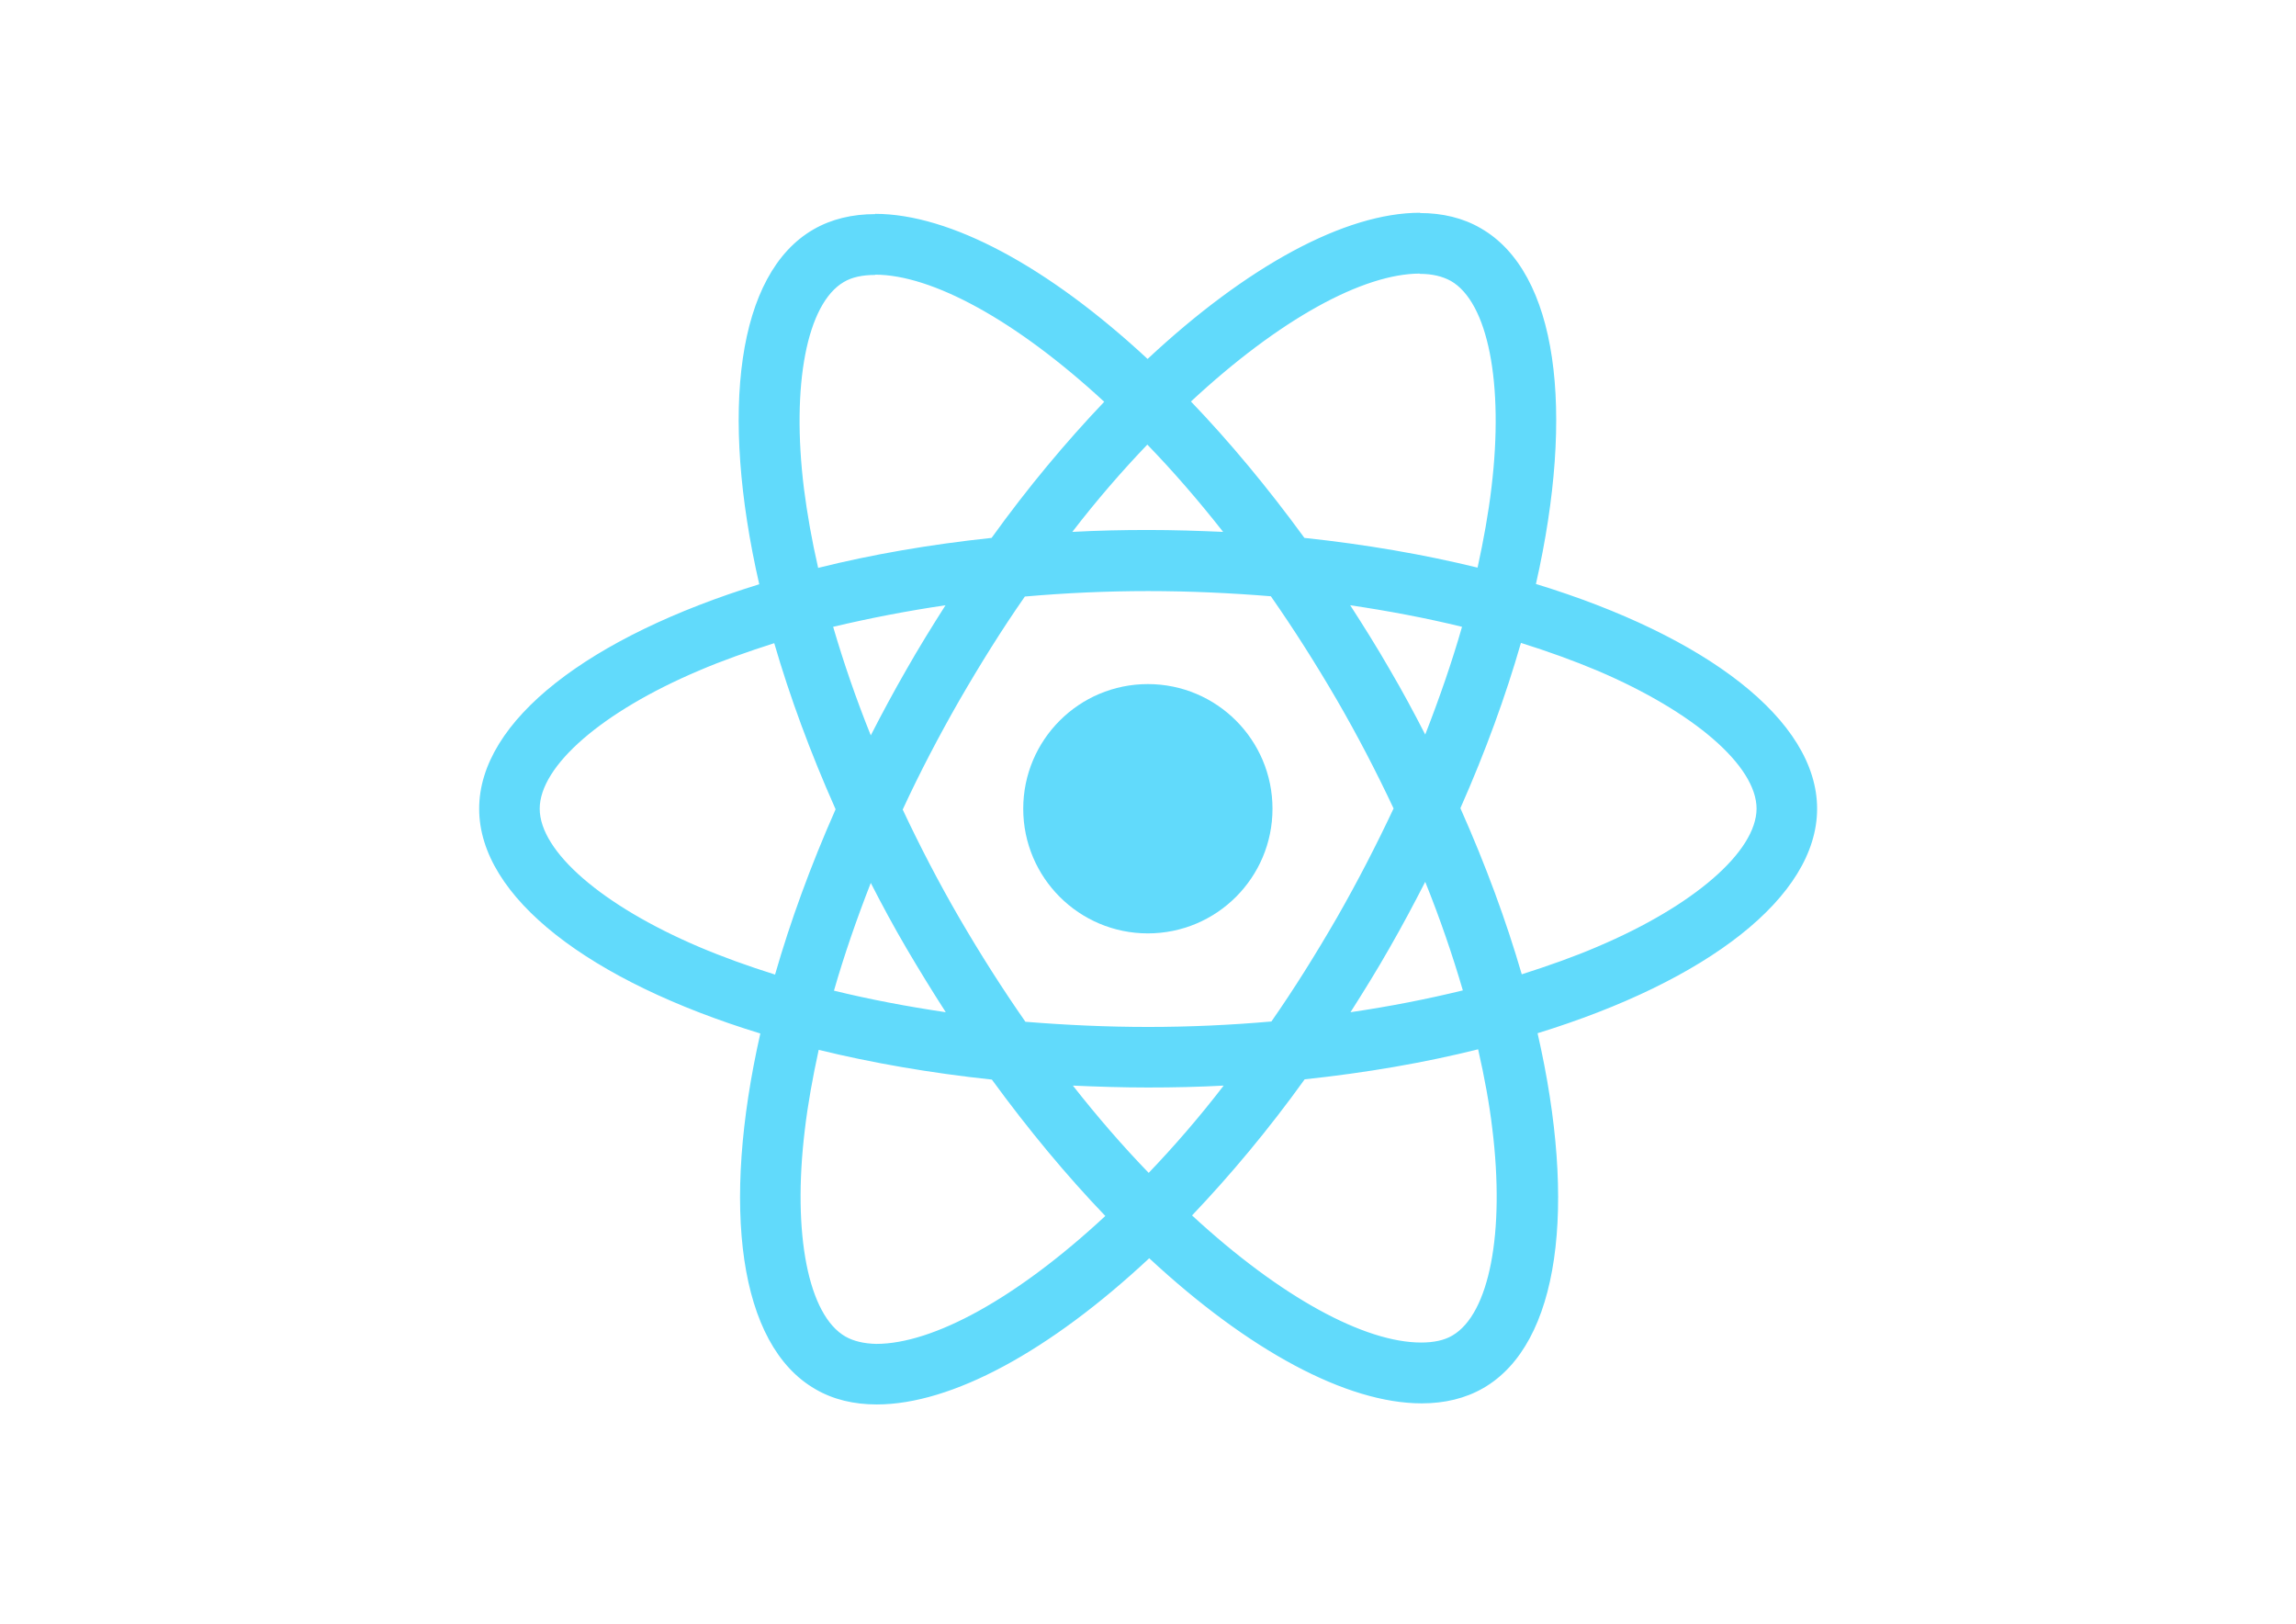
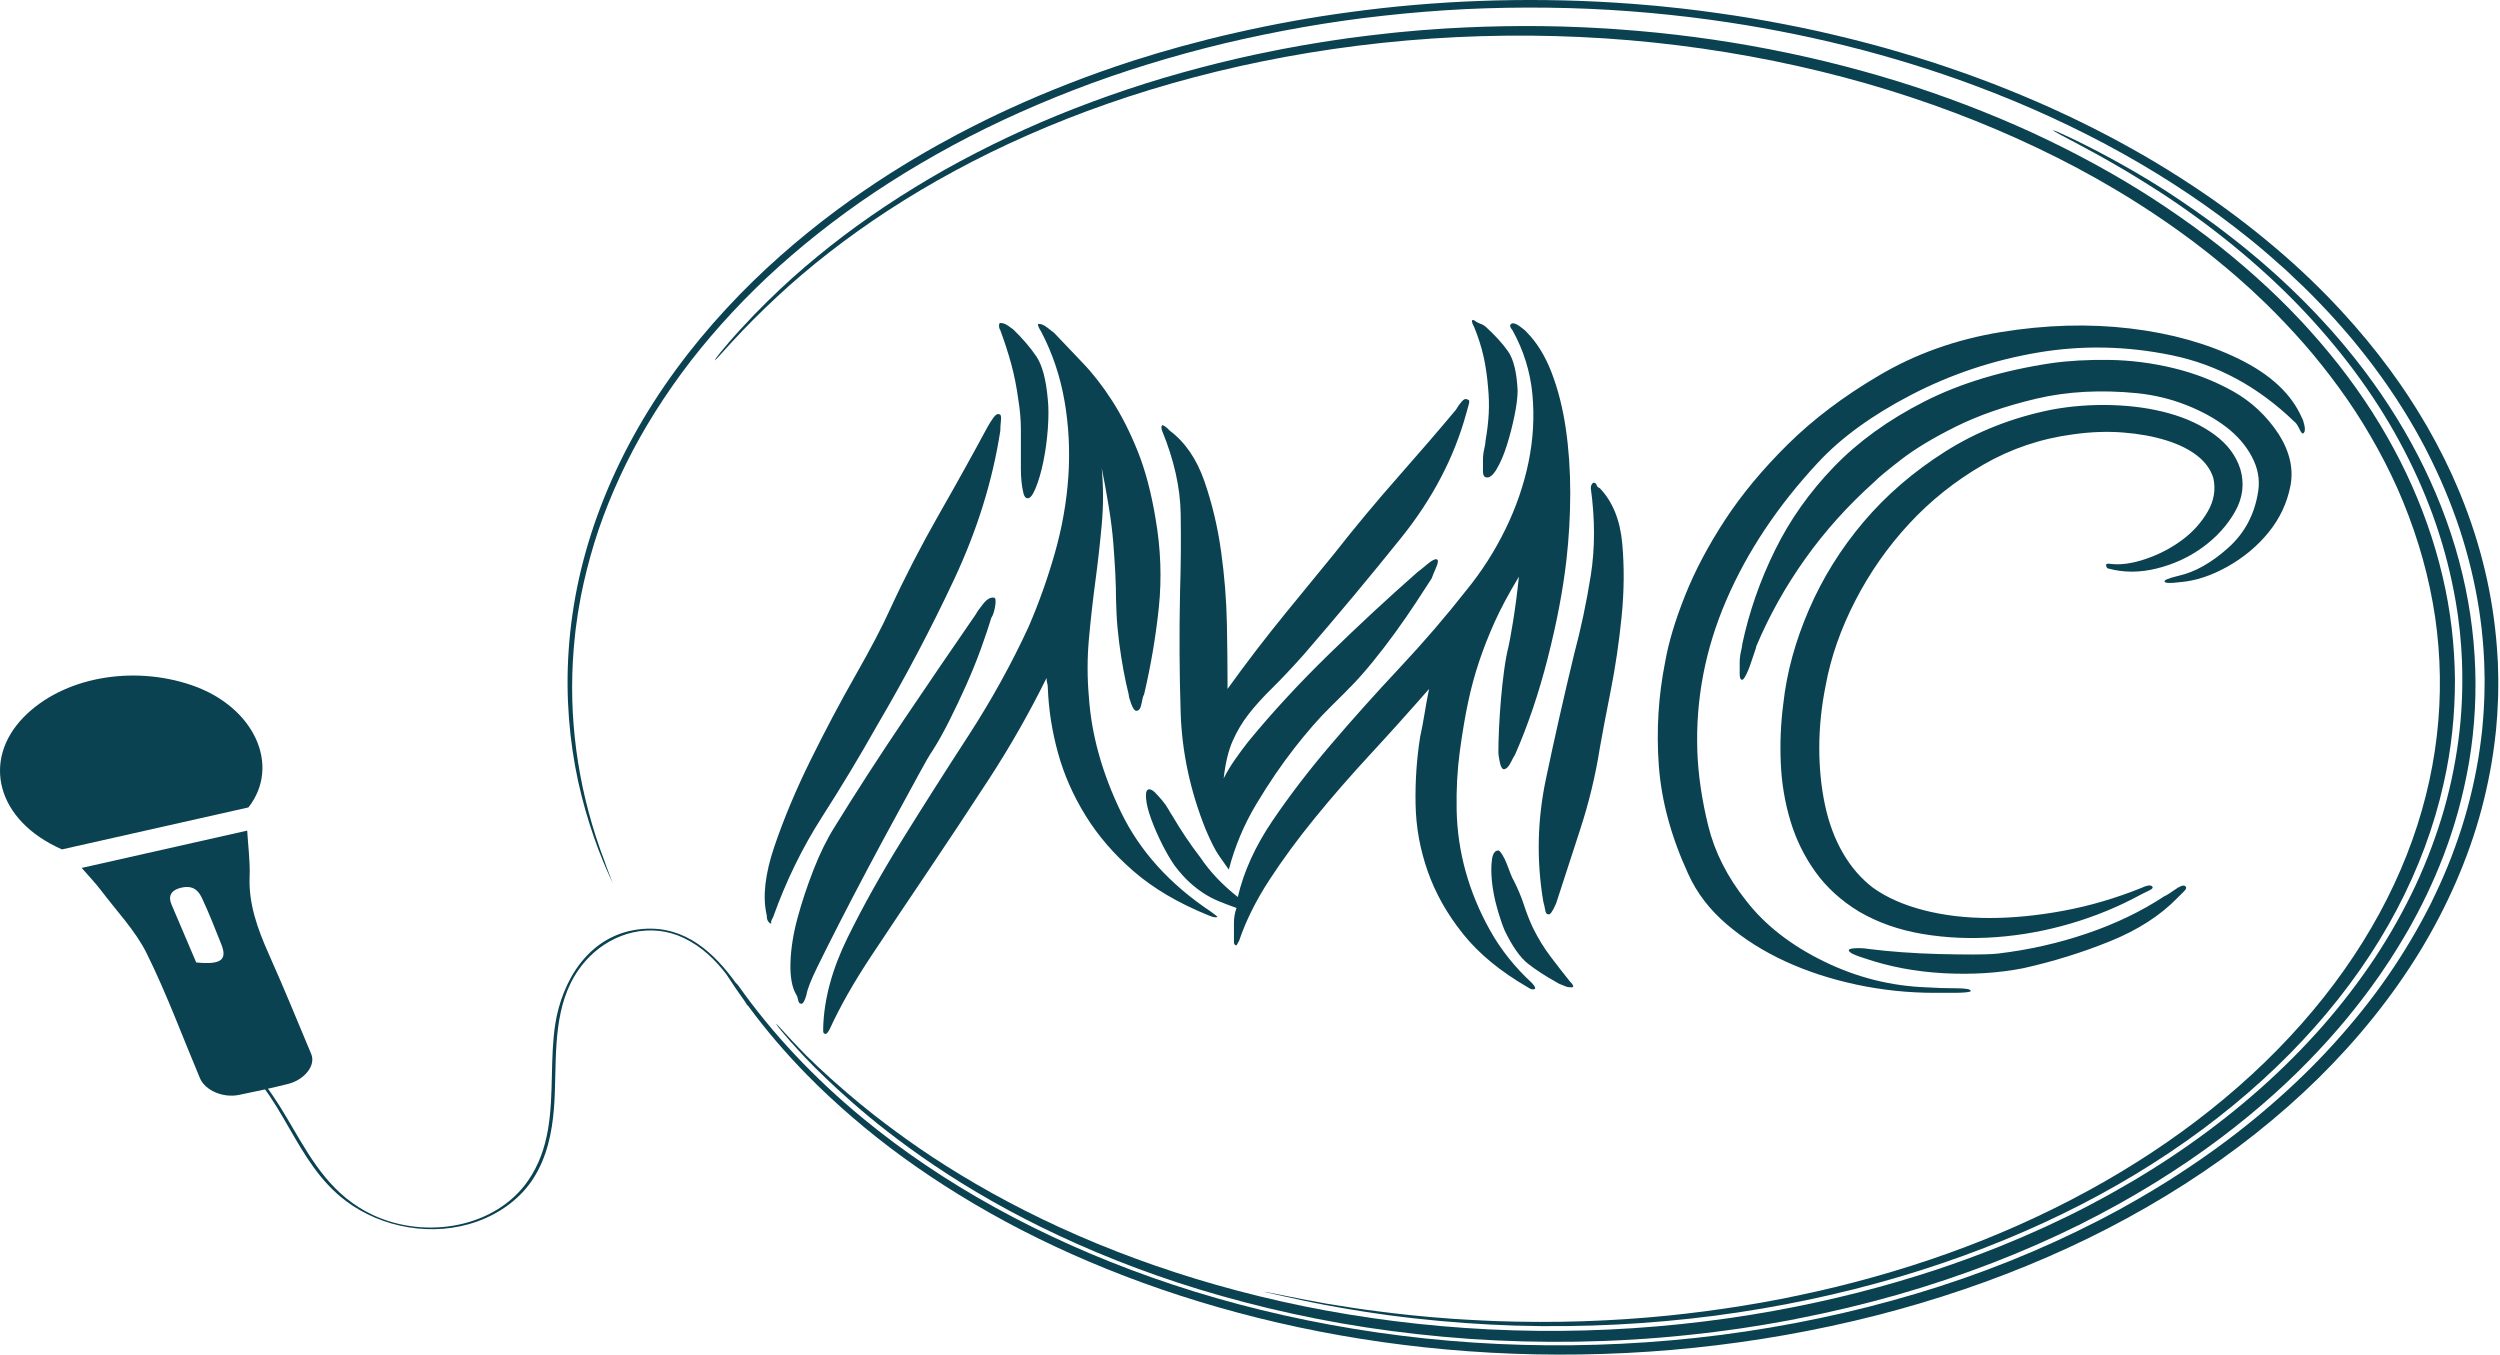
- <svg xmlns="http://www.w3.org/2000/svg" viewBox="0 0 841.9 595.3">
-   <g fill="#61DAFB">
-     <path d="M666.3 296.5c0-32.5-40.7-63.3-103.1-82.4 14.4-63.6 8-114.2-20.2-130.4-6.5-3.8-14.1-5.6-22.4-5.6v22.3c4.6 0 8.3.9 11.4 2.6 13.6 7.8 19.5 37.5 14.9 75.7-1.1 9.4-2.9 19.3-5.1 29.4-19.6-4.8-41-8.5-63.5-10.9-13.5-18.5-27.5-35.3-41.6-50 32.6-30.3 63.2-46.9 84-46.9V78c-27.5 0-63.5 19.6-99.9 53.6-36.4-33.8-72.4-53.2-99.9-53.2v22.3c20.7 0 51.4 16.5 84 46.6-14 14.7-28 31.4-41.3 49.9-22.6 2.4-44 6.1-63.6 11-2.3-10-4-19.7-5.2-29-4.7-38.2 1.1-67.9 14.6-75.8 3-1.8 6.9-2.6 11.5-2.6V78.5c-8.4 0-16 1.8-22.6 5.6-28.1 16.2-34.4 66.7-19.9 130.1-62.2 19.2-102.7 49.9-102.7 82.3 0 32.5 40.7 63.3 103.1 82.4-14.4 63.6-8 114.2 20.2 130.4 6.5 3.8 14.1 5.6 22.5 5.6 27.5 0 63.5-19.6 99.9-53.6 36.4 33.8 72.4 53.2 99.9 53.2 8.4 0 16-1.8 22.6-5.6 28.1-16.2 34.4-66.7 19.9-130.1 62-19.1 102.5-49.9 102.5-82.3zm-130.2-66.7c-3.7 12.9-8.3 26.2-13.5 39.5-4.1-8-8.4-16-13.1-24-4.6-8-9.5-15.8-14.4-23.4 14.2 2.1 27.9 4.7 41 7.9zm-45.8 106.5c-7.8 13.5-15.8 26.3-24.1 38.2-14.9 1.3-30 2-45.2 2-15.1 0-30.2-.7-45-1.9-8.3-11.9-16.4-24.6-24.2-38-7.6-13.1-14.5-26.4-20.8-39.8 6.2-13.4 13.2-26.8 20.7-39.9 7.8-13.5 15.8-26.3 24.1-38.2 14.9-1.3 30-2 45.2-2 15.1 0 30.2.7 45 1.9 8.3 11.9 16.4 24.6 24.2 38 7.6 13.1 14.5 26.4 20.8 39.8-6.3 13.4-13.2 26.8-20.7 39.9zm32.3-13c5.4 13.4 10 26.8 13.8 39.8-13.1 3.2-26.9 5.9-41.2 8 4.9-7.7 9.8-15.6 14.4-23.7 4.6-8 8.9-16.1 13-24.1zM421.2 430c-9.3-9.6-18.6-20.3-27.8-32 9 .4 18.2.7 27.5.7 9.4 0 18.7-.2 27.8-.7-9 11.7-18.3 22.4-27.5 32zm-74.4-58.9c-14.2-2.1-27.9-4.7-41-7.9 3.7-12.9 8.3-26.2 13.5-39.5 4.1 8 8.4 16 13.1 24 4.7 8 9.5 15.8 14.4 23.4zM420.7 163c9.3 9.6 18.6 20.3 27.8 32-9-.4-18.2-.7-27.5-.7-9.4 0-18.7.2-27.8.7 9-11.7 18.3-22.4 27.5-32zm-74 58.9c-4.9 7.7-9.8 15.6-14.4 23.7-4.6 8-8.9 16-13 24-5.4-13.4-10-26.8-13.8-39.8 13.1-3.1 26.9-5.8 41.2-7.9zm-90.5 125.2c-35.4-15.1-58.3-34.9-58.3-50.6 0-15.7 22.9-35.6 58.3-50.6 8.6-3.7 18-7 27.7-10.1 5.7 19.6 13.2 40 22.5 60.9-9.2 20.8-16.6 41.1-22.2 60.6-9.9-3.1-19.3-6.5-28-10.2zM310 490c-13.6-7.8-19.5-37.5-14.9-75.7 1.1-9.4 2.9-19.3 5.1-29.4 19.6 4.8 41 8.5 63.5 10.9 13.5 18.5 27.5 35.3 41.6 50-32.6 30.3-63.2 46.9-84 46.9-4.5-.1-8.3-1-11.3-2.7zm237.2-76.2c4.7 38.2-1.1 67.9-14.6 75.8-3 1.8-6.9 2.6-11.5 2.6-20.7 0-51.4-16.5-84-46.6 14-14.7 28-31.4 41.3-49.9 22.6-2.4 44-6.1 63.6-11 2.3 10.1 4.1 19.8 5.2 29.1zm38.5-66.7c-8.6 3.7-18 7-27.7 10.1-5.7-19.6-13.2-40-22.5-60.9 9.2-20.8 16.6-41.1 22.2-60.6 9.9 3.1 19.3 6.5 28.1 10.2 35.4 15.1 58.3 34.9 58.3 50.6-.1 15.7-23 35.6-58.4 50.6zM320.8 78.4z" />
-     <circle cx="420.9" cy="296.5" r="45.7" />
-     <path d="M520.5 78.1z" />
-   </g>
+ <svg xmlns="http://www.w3.org/2000/svg" width="908" height="492" viewBox="0 0 908 492" fill="none">
+   <path d="M581.039 271.764C579.479 281.708 577.077 291.652 573.812 301.596C570.549 311.539 567.673 320.382 565.188 328.114C563.942 330.989 563.011 332.314 562.391 332.092C561.766 332.092 561.377 331.593 561.226 330.598C561.066 329.606 560.831 328.558 560.526 327.452C558.035 312.648 558.346 297.842 561.457 283.033C564.562 268.232 567.984 253.093 571.715 237.622C574.2 228.341 576.217 218.785 577.777 208.952C579.328 199.121 579.328 188.565 577.777 177.296C577.777 176.414 578.082 175.752 578.708 175.306C579.328 175.306 579.713 175.586 579.873 176.135C580.028 176.689 580.413 177.077 581.039 177.296C585.701 182.159 588.417 188.845 589.197 197.35C589.969 205.858 589.897 214.751 588.963 224.033C588.032 233.314 586.706 242.263 585.001 250.881C583.29 259.5 581.97 266.461 581.039 271.764ZM556.795 337.063C558.66 340.824 560.76 344.246 563.091 347.339C565.422 350.436 567.824 353.529 570.315 356.621C570.621 356.842 570.935 357.23 571.249 357.779C571.555 358.334 571.401 358.608 570.781 358.608C569.85 358.608 569.15 358.5 568.684 358.276C568.219 358.059 567.673 357.837 567.053 357.613C566.427 357.397 565.959 357.175 565.653 356.951C561.297 354.522 557.729 352.202 554.933 349.99C552.133 347.785 549.336 343.807 546.54 338.058C545.609 335.851 544.675 333.085 543.743 329.772C542.809 326.456 542.184 323.254 541.878 320.158C541.564 317.067 541.564 314.414 541.878 312.202C542.184 309.998 542.963 308.889 544.209 308.889C544.515 308.889 544.98 309.385 545.609 310.381C546.226 311.376 546.771 312.484 547.24 313.693C547.705 314.913 548.171 316.13 548.637 317.341C549.105 318.558 549.491 319.387 549.802 319.828C551.353 322.924 552.602 325.907 553.533 328.777C554.464 331.651 555.55 334.413 556.795 337.063ZM540.478 140.834C540.167 136.856 539.618 133.102 538.847 129.565C538.067 126.033 536.902 122.385 535.351 118.626C535.036 118.185 534.805 117.631 534.651 116.968C534.491 116.305 534.725 116.089 535.351 116.305C535.971 116.751 536.516 117.081 536.982 117.301C537.447 117.522 537.987 117.744 538.613 117.963L539.547 118.626C542.963 121.722 545.68 124.705 547.705 127.574C549.722 130.449 550.888 135.198 551.202 141.829C551.202 144.263 550.808 147.354 550.036 151.11C549.257 154.869 548.325 158.459 547.24 161.883C546.146 165.312 544.909 168.181 543.509 170.502C542.109 172.822 540.784 173.764 539.547 173.318C538.921 173.099 538.613 172.381 538.613 171.164V167.186C538.613 165.75 538.767 164.367 539.081 163.042C539.387 161.717 539.547 160.721 539.547 160.059C540.167 156.527 540.553 153.211 540.712 150.115C540.864 147.024 540.784 143.93 540.478 140.834ZM445.84 250.219C452.673 240.721 459.746 231.49 467.053 222.541C474.351 213.592 480.179 206.465 484.535 201.162C491.993 191.661 499.758 182.325 507.845 173.152C515.923 163.984 522.916 155.864 528.823 148.79C529.443 147.686 530.143 146.691 530.923 145.807C531.694 144.925 532.394 144.703 533.02 145.142C533.64 145.142 533.791 145.696 533.485 146.8C533.171 147.908 532.86 149.012 532.554 150.115C528.198 166.025 520.351 181.055 509.01 195.194C497.661 209.34 485.772 223.592 473.346 237.954C468.989 242.817 465.187 246.853 461.922 250.052C458.66 253.259 455.863 256.351 453.533 259.334C451.202 262.316 449.256 265.579 447.705 269.111C446.145 272.651 445.06 277.181 444.44 282.703C445.68 280.274 447.077 277.954 448.636 275.742C450.187 273.535 451.739 271.431 453.298 269.444C461.997 258.837 471.786 248.231 482.67 237.622C493.545 227.015 504.268 217.072 514.838 207.79C515.457 207.349 516.623 206.412 518.334 204.974C520.039 203.538 521.205 202.933 521.831 203.15C522.45 203.371 522.37 204.367 521.596 206.133C520.819 207.904 520.271 209.231 519.965 210.111C518.408 212.544 516.469 215.527 514.138 219.059C511.807 222.599 509.316 226.187 506.679 229.832C504.034 233.48 501.317 237.017 498.521 240.441C495.724 243.87 493.233 246.686 491.062 248.893C489.817 250.219 487.172 252.869 483.135 256.847C479.093 260.825 474.745 265.798 470.081 271.764C465.419 277.73 460.831 284.474 456.329 291.984C451.819 299.499 448.476 307.453 446.305 315.85C445.374 314.522 444.209 312.865 442.809 310.877C441.409 308.889 439.778 305.687 437.913 301.266C432.32 287.344 429.289 273.255 428.823 259.004C428.357 244.749 428.277 230.112 428.589 215.081C428.895 205.583 428.974 196.08 428.823 186.575C428.663 177.077 426.412 167.02 422.062 156.413C421.75 155.532 421.75 154.869 422.062 154.423C422.681 154.423 423.616 155.088 424.861 156.413C430.454 160.613 434.651 166.745 437.447 174.81C440.244 182.879 442.263 191.382 443.509 200.333C444.746 209.282 445.446 218.014 445.605 226.519C445.76 235.027 445.84 241.822 445.84 246.903V250.219ZM436.05 311.539C439.464 316.626 443.974 321.375 449.568 325.794C451.739 316.513 455.935 307.287 462.157 298.116C468.37 288.948 475.442 279.72 483.369 270.439C491.294 261.158 499.606 251.876 508.31 242.595C517.009 233.314 525.096 223.924 532.554 214.419C538.147 207.574 542.883 200.167 546.771 192.211C550.656 184.257 553.453 176.135 555.164 167.849C556.869 159.563 557.335 151.332 556.564 143.154C555.784 134.981 553.373 127.244 549.337 119.951C548.405 118.847 548.245 118.077 548.871 117.631C549.491 117.19 550.502 117.464 551.902 118.459C553.299 119.455 554.153 120.173 554.464 120.613C558.195 124.375 561.226 129.29 563.557 135.364C565.888 141.446 567.593 148.183 568.684 155.584C569.77 162.991 570.315 170.781 570.315 178.951C570.315 187.132 569.85 195.31 568.918 203.482C567.673 214.31 565.422 226.136 562.157 238.95C558.895 251.768 554.933 263.478 550.268 274.084C549.956 274.53 549.411 275.523 548.637 277.067C547.857 278.617 547.006 279.388 546.074 279.388C545.446 279.171 544.98 278.229 544.675 276.571C544.36 274.913 544.209 273.868 544.209 273.422C544.209 270.993 544.28 268.066 544.44 264.637C544.595 261.213 544.829 257.676 545.14 254.03C545.446 250.385 545.84 246.853 546.306 243.424C546.771 240 547.311 237.073 547.937 234.639C548.245 233.314 548.791 230.278 549.571 225.524C550.342 220.775 551.042 215.414 551.667 209.448C547.937 215.636 544.98 221.163 542.809 226.02C540.633 230.885 538.767 235.634 537.216 240.275C535.656 244.915 534.339 249.778 533.254 254.859C532.16 259.946 531.154 265.912 530.223 272.759C529.289 279.609 528.898 286.794 529.058 294.305C529.209 301.817 530.295 309.219 532.32 316.513C534.339 323.804 537.287 330.931 541.178 337.892C545.06 344.853 550.108 351.209 556.329 356.951C557.569 358.276 557.881 359.054 557.264 359.271C556.635 359.495 555.864 359.271 554.933 358.608C544.98 352.864 537.136 346.402 531.389 339.217C525.633 332.039 521.365 324.469 518.568 316.513C515.769 308.557 514.292 300.437 514.138 292.148C513.978 283.862 514.523 275.742 515.769 267.786C516.389 264.916 516.937 262.042 517.403 259.167C517.868 256.298 518.408 253.315 519.034 250.219C511.881 258.396 504.734 266.352 497.587 274.084C490.434 281.821 483.755 289.498 477.542 297.121C471.32 304.745 465.807 312.26 460.991 319.662C456.169 327.069 452.518 334.413 450.036 341.704L449.102 343.361C448.476 343.361 448.171 342.92 448.171 342.036V340.378V335.075C448.171 333.309 448.476 331.543 449.102 329.772C446.611 328.89 444.44 328.061 442.575 327.285C440.712 326.514 438.918 325.575 437.216 324.469C435.502 323.365 433.791 322.038 432.085 320.491C430.374 318.946 428.589 316.959 426.723 314.522C425.167 312.318 423.616 309.665 422.062 306.569C420.505 303.475 419.185 300.437 418.099 297.454C417.008 294.468 416.388 291.931 416.234 289.828C416.074 287.732 416.468 286.681 417.4 286.681C418.02 286.681 418.719 287.069 419.499 287.84C420.27 288.616 421.13 289.553 422.062 290.657C422.996 291.765 423.767 292.869 424.393 293.972C425.012 295.081 425.478 295.851 425.792 296.292C427.343 298.945 428.974 301.545 430.688 304.082C432.391 306.624 434.185 309.111 436.05 311.539ZM369.849 145.142C369.221 140.501 368.369 136.193 367.284 132.215C366.19 128.237 364.873 124.151 363.322 119.951C363.007 119.51 362.856 118.956 362.856 118.293C362.856 117.631 363.007 117.301 363.322 117.301C364.253 117.301 365.184 117.631 366.118 118.293L367.984 119.621C371.4 122.934 374.197 126.196 376.373 129.398C378.544 132.603 379.944 137.851 380.57 145.142C380.875 148.016 380.875 151.554 380.57 155.751C380.258 159.951 379.71 163.929 378.939 167.682C378.159 171.444 377.228 174.643 376.142 177.296C375.048 179.947 374.045 181.163 373.111 180.942C372.486 180.942 372.02 180.335 371.711 179.118C371.4 177.906 371.166 176.523 371.014 174.976C370.854 173.432 370.78 171.827 370.78 170.169V166.687V155.915C370.78 152.493 370.466 148.903 369.849 145.142ZM378.239 120.613C376.993 118.626 376.682 117.631 377.308 117.631C378.239 117.631 379.324 118.129 380.57 119.122C381.809 120.117 382.589 120.729 382.901 120.946C386.006 124.259 389.428 127.854 393.159 131.719C396.887 135.586 400.457 140.171 403.879 145.474C407.296 150.778 410.407 156.91 413.206 163.871C416.003 170.832 418.174 179.067 419.731 188.565C421.596 199.396 421.982 210.058 420.896 220.551C419.805 231.049 418.02 241.6 415.537 252.206C415.223 252.652 414.909 253.756 414.603 255.522C414.289 257.293 413.672 258.175 412.738 258.175C412.112 258.175 411.492 257.346 410.872 255.688C410.247 254.03 409.941 252.869 409.941 252.206C409.316 249.778 408.696 246.903 408.076 243.59C407.45 240.275 406.91 236.793 406.445 233.148C405.979 229.502 405.665 225.97 405.513 222.541C405.353 219.117 405.279 216.076 405.279 213.426C405.279 212.544 405.199 210.607 405.048 207.624C404.885 204.641 404.654 201.162 404.348 197.184C404.034 193.206 403.488 188.845 402.714 184.091C401.937 179.342 401.083 174.643 400.152 170.003C400.771 176.855 400.771 183.708 400.152 190.553C399.526 197.406 398.752 204.309 397.821 211.272C396.887 218.233 396.11 225.191 395.49 232.152C394.861 239.113 394.861 246.132 395.49 253.202C396.421 266.907 400.303 280.826 407.145 294.967C413.977 309.111 424.861 321.153 439.778 331.097C441.643 332.422 442.415 333.085 442.109 333.085C441.483 333.309 440.398 333.085 438.847 332.422C427.963 328.006 418.954 322.7 411.806 316.513C404.654 310.328 398.826 303.586 394.324 296.292C389.814 289.001 386.471 281.433 384.3 273.588C382.121 265.745 380.875 257.842 380.57 249.886C380.57 249.223 380.49 248.619 380.338 248.065C380.178 247.515 380.104 246.903 380.104 246.241C373.882 258.837 366.97 270.993 359.36 282.703C351.738 294.418 344.28 305.687 336.981 316.513C329.674 327.341 322.835 337.559 316.468 347.173C310.092 356.787 305.045 365.678 301.317 373.855C300.688 374.959 300.223 375.513 299.917 375.513C299.291 375.513 298.986 375.183 298.986 374.52V373.193C299.291 362.803 302.248 351.927 307.844 340.545C313.437 329.165 320.036 317.341 327.657 305.077C335.267 292.811 343.274 280.216 351.667 267.29C360.057 254.363 367.355 241.159 373.577 227.678C377.308 219.059 380.49 210.111 383.135 200.829C385.772 191.548 387.403 182.267 388.031 172.986C388.648 163.704 388.183 154.589 386.631 145.641C385.072 136.689 382.275 128.353 378.239 120.613ZM303.179 300.27C310.946 287.674 319.339 274.697 328.357 261.324C337.367 247.956 346.071 235.193 354.463 223.037C354.769 222.375 355.629 221.163 357.029 219.392C358.426 217.626 359.745 216.855 360.991 217.072C361.608 217.072 361.762 218.067 361.456 220.055C361.142 222.042 360.676 223.483 360.057 224.363C359.125 227.461 357.88 231.16 356.329 235.468C354.769 239.776 352.984 244.2 350.967 248.727C348.942 253.259 346.845 257.676 344.674 261.986C342.494 266.295 340.478 269.89 338.612 272.759C337.678 274.084 336.047 276.901 333.716 281.212C331.385 285.52 328.589 290.657 325.326 296.625C322.061 302.591 318.639 308.945 315.068 315.684C311.492 322.428 308.15 328.832 305.045 334.909C301.934 340.988 299.217 346.402 296.886 351.151C294.555 355.905 293.23 359.271 292.924 361.261C292.299 363.466 291.679 364.577 291.059 364.577C290.433 364.577 290.048 364.131 289.893 363.249C289.733 362.365 289.499 361.7 289.193 361.261C287.637 358.608 286.937 354.746 287.097 349.66C287.251 344.578 288.102 339.167 289.662 333.417C291.213 327.673 293.158 321.816 295.489 315.85C297.82 309.882 300.383 304.694 303.179 300.27ZM323.227 221.38C328.509 209.894 334.49 198.292 341.177 186.575C347.856 174.868 353.684 164.367 358.66 155.088C359.277 153.985 359.977 152.881 360.756 151.773C361.528 150.669 362.228 150.228 362.856 150.448C363.473 150.448 363.707 151.166 363.553 152.602C363.393 154.04 363.322 155.31 363.322 156.413C360.525 174.535 354.929 192.543 346.536 210.443C338.147 228.341 328.823 246.024 318.565 263.478C312.343 274.53 305.664 285.633 298.517 296.791C291.364 307.952 285.466 320.05 280.804 333.085C280.175 334.193 279.944 334.856 280.104 335.075C280.255 335.297 280.175 335.405 279.87 335.405C278.938 334.964 278.473 333.972 278.473 332.422C276.913 325.794 277.844 317.455 281.269 307.398C284.686 297.343 289.033 286.961 294.324 276.238C299.603 265.524 305.045 255.247 310.641 245.412C316.234 235.581 320.43 227.57 323.227 221.38Z" fill="#0B4251" />
+   <path d="M725.562 346.345C736.751 345.02 747.546 342.591 757.964 339.051C768.374 335.519 777.778 330.987 786.167 325.462C786.787 325.245 788.033 324.467 789.898 323.142C791.763 321.816 793 321.376 793.629 321.816C794.249 322.26 794.094 322.925 793.163 323.804C792.229 324.691 791.449 325.462 790.832 326.125C784.611 332.536 776.452 337.784 766.354 341.87C756.25 345.962 745.761 349.219 734.886 351.648C725.868 353.419 716.238 354.026 705.98 353.472C695.725 352.923 686.087 351.099 677.077 348.002C674.281 347.121 672.567 346.4 671.95 345.848C671.321 345.299 671.321 344.911 671.95 344.687C672.567 344.47 673.581 344.354 674.978 344.354C676.378 344.354 677.694 344.47 678.943 344.687C682.359 345.133 686.321 345.516 690.829 345.848C695.331 346.178 699.842 346.4 704.349 346.511C708.851 346.624 712.973 346.677 716.704 346.677C720.435 346.677 723.383 346.566 725.562 346.345ZM663.092 248.892C661.532 256.631 660.761 264.197 660.761 271.598C660.761 279.005 661.461 285.966 662.857 292.481C664.257 299.001 666.428 304.803 669.385 309.882C672.336 314.969 675.983 319.164 680.34 322.479C685.307 326.016 691.449 328.724 698.756 330.599C706.055 332.481 713.979 333.418 722.531 333.418C731.075 333.418 740.088 332.536 749.572 330.765C759.05 328.999 768.454 326.238 777.778 322.479C779.643 321.597 780.88 321.376 781.505 321.816C782.125 322.26 781.894 322.759 780.808 323.308C779.714 323.862 778.709 324.358 777.778 324.799C769.691 329.223 761.147 332.755 752.137 335.406C743.119 338.059 734.026 339.714 724.862 340.379C715.693 341.042 706.834 340.659 698.29 339.218C689.738 337.784 682.045 335.073 675.212 331.098C668.685 327.12 663.397 322.313 659.361 316.677C655.319 311.044 652.288 304.859 650.271 298.117C648.246 291.378 647.08 284.359 646.775 277.068C646.461 269.774 646.775 262.597 647.706 255.522C648.943 244.251 652.054 232.874 657.03 221.38C661.998 209.892 668.605 199.286 676.843 189.561C685.076 179.839 694.945 171.328 706.449 164.038C717.944 156.744 730.844 151.663 745.144 148.788C752.288 147.463 759.595 146.914 767.054 147.133C774.513 147.354 781.425 148.35 787.801 150.116C794.166 151.887 799.688 154.482 804.352 157.905C809.014 161.332 812.117 165.476 813.676 170.333C815.227 175.639 814.607 180.776 811.811 185.747C809.014 190.72 805.124 195.03 800.156 198.676C795.18 202.321 789.584 204.921 783.371 206.463C777.152 208.013 771.25 208.013 765.657 206.463C765.343 206.463 765.109 206.133 764.957 205.471C764.797 204.808 765.343 204.589 766.588 204.808C770.319 205.254 774.587 204.642 779.409 202.984C784.225 201.326 788.573 199.064 792.463 196.189C796.345 193.32 799.456 189.891 801.787 185.913C804.118 181.935 804.818 177.849 803.884 173.649C802.953 170.558 801.007 167.849 798.056 165.529C795.1 163.209 791.298 161.332 786.636 159.893C781.974 158.46 776.764 157.522 771.016 157.077C765.263 156.636 759.281 156.857 753.068 157.739C741.253 159.286 730.298 162.989 720.2 168.842C710.097 174.699 701.158 181.827 693.394 190.224C685.621 198.623 679.094 207.957 673.812 218.231C668.525 228.508 664.957 238.731 663.092 248.892ZM632.786 233.977C635.271 222.267 639.233 210.887 644.675 199.835C650.108 188.788 657.264 178.677 666.12 169.507C674.978 160.339 685.936 152.436 698.987 145.805C712.042 139.177 727.428 134.536 745.144 131.886C751.357 131.004 758.35 130.616 766.123 130.724C773.887 130.838 781.66 131.833 789.432 133.707C797.197 135.587 804.424 138.406 811.111 142.16C817.79 145.918 823.306 151.108 827.662 157.739C831.696 164.151 833.095 170.449 831.856 176.632C830.61 182.822 827.968 188.4 823.931 193.37C819.889 198.343 814.913 202.488 809.014 205.801C803.104 209.116 797.357 210.996 791.763 211.436C788.338 211.882 786.476 211.824 786.167 211.27C785.856 210.721 787.567 210.003 791.298 209.116C797.197 207.791 803.184 204.425 809.246 199.006C815.307 193.594 818.955 186.691 820.201 178.289C820.821 174.095 820.041 169.95 817.87 165.859C815.693 161.773 812.582 158.185 808.546 155.086C804.504 151.995 799.688 149.342 794.094 147.133C788.501 144.926 782.591 143.485 776.378 142.822C763.012 141.497 750.737 142.16 739.548 144.812C728.359 147.463 718.644 150.836 710.411 154.923C702.172 159.011 695.491 163.042 690.363 167.02C685.236 170.996 682.045 173.649 680.805 174.977C671.17 183.593 662.777 192.932 655.63 202.984C648.477 213.044 642.579 223.592 637.917 234.64C637.917 234.861 637.682 235.635 637.217 236.96C636.751 238.285 636.283 239.668 635.817 241.104C635.351 242.543 634.806 243.868 634.186 245.08C633.56 246.299 633.092 246.904 632.786 246.904C632.161 246.904 631.855 246.241 631.855 244.916V240.772C631.855 239.338 632.009 237.955 632.321 236.627C632.626 235.302 632.786 234.42 632.786 233.977ZM699.922 358.609C703.338 358.831 706.834 358.941 710.411 358.941C713.979 358.941 715.773 359.272 715.773 359.934C715.773 360.158 715.144 360.317 713.907 360.433C712.662 360.541 711.342 360.597 709.945 360.597H705.515H702.718C693.08 360.597 683.605 359.604 674.281 357.614C664.957 355.626 656.33 352.807 648.406 349.161C640.479 345.516 633.406 341.042 627.193 335.738C620.971 330.435 616.309 324.358 613.207 317.506C606.986 304.03 603.418 290.879 602.484 278.063C601.552 265.25 602.324 252.653 604.815 240.275C606.054 233.204 608.465 225.192 612.042 216.243C615.61 207.295 620.434 198.177 626.493 188.896C632.555 179.617 640.168 170.449 649.337 161.385C658.501 152.325 669.456 144.039 682.205 136.524C695.565 128.57 710.411 123.267 726.728 120.614C743.044 117.961 758.661 117.523 773.581 119.289C788.501 121.06 801.707 124.758 813.208 130.392C824.703 136.027 832.324 143.155 836.052 151.773C836.357 152.217 836.672 153.156 836.986 154.59C837.292 156.029 837.137 156.968 836.52 157.407C836.206 157.631 835.74 157.077 835.121 155.749C834.495 154.424 833.875 153.544 833.255 153.099C820.201 140.502 805.435 132.495 788.967 129.066C772.487 125.643 756.17 125.313 740.014 128.071C723.851 130.838 708.62 135.919 694.325 143.318C680.028 150.725 668.685 158.956 660.292 168.013C645.681 183.706 634.572 200.389 626.959 218.067C619.34 235.748 615.844 253.978 616.469 272.76C616.775 281.376 618.1 290.441 620.434 299.938C622.765 309.444 627.347 318.501 634.186 327.12C641.019 335.96 650.423 343.309 662.392 349.161C674.352 355.019 686.867 358.168 699.922 358.609Z" fill="#0B4251" />
+   <path d="M22.51 308.505C-1.468 297.959 -6.587 276.018 8.584 260.494C22.75 245.993 48.031 241.458 69.618 248.86C92.576 256.733 102.026 278.235 90.222 293.256C67.981 298.264 45.4 303.351 22.51 308.505Z" fill="#0B4251" />
+   <path d="M71.262 349.559C80.229 350.468 82.637 348.644 80.403 343.044C78.175 337.453 76.01 331.845 73.428 326.343C72.391 324.136 70.734 321.485 66.355 322.304C61.921 323.136 61.022 325.567 62.287 328.507C65.332 335.579 68.326 342.663 71.262 349.559ZM29.662 315.232C50.055 310.635 69.791 306.186 89.784 301.676C90.119 307.417 90.881 312.952 90.659 318.482C90.27 328.177 93.492 337.254 97.531 346.309C102.942 358.442 107.975 370.666 113.054 382.874C114.745 386.943 110.655 392.178 104.581 393.7C98.7 395.171 92.73 396.484 86.734 397.683C80.918 398.847 74.482 396.013 72.616 391.584C66.221 376.417 60.604 361.049 53.217 346.15C49.221 338.09 42.291 330.802 36.555 323.216C34.624 320.662 32.293 318.261 29.662 315.232Z" fill="#0B4251" />
+   <path d="M766.62 57.508C773.233 61.12 778.787 64.37 783.3 67.215C784.431 67.925 785.508 68.603 786.531 69.243C787.551 69.888 788.479 70.525 789.376 71.115C790.264 71.707 791.101 72.266 791.887 72.79C792.672 73.311 793.398 73.805 794.052 74.276C796.372 75.894 798.803 77.506 801.159 79.252C802.351 80.114 803.556 80.988 804.776 81.87C805.967 82.774 807.17 83.686 808.387 84.611C810.846 86.44 813.217 88.405 815.697 90.37C816.922 91.362 818.119 92.39 819.35 93.418C819.964 93.932 820.578 94.449 821.198 94.97C821.818 95.489 822.409 96.031 823.021 96.565C824.235 97.636 825.463 98.719 826.703 99.815C827.903 100.928 829.12 102.055 830.345 103.193C830.953 103.765 831.582 104.33 832.179 104.914C832.779 105.499 833.382 106.088 833.984 106.678C834.59 107.27 835.195 107.862 835.807 108.459C836.421 109.053 837.029 109.655 837.615 110.273C838.806 111.497 840.006 112.737 841.217 113.984C842.411 115.243 843.574 116.533 844.768 117.826C845.356 118.473 845.973 119.116 846.548 119.781C847.125 120.443 847.704 121.111 848.287 121.779C849.447 123.121 850.65 124.459 851.767 125.852C870.149 147.904 883.906 172.591 891.736 198.767C899.56 225.021 900.988 251.416 896.803 276.612C895.738 282.893 894.364 288.882 892.813 294.575C892.399 295.996 891.99 297.399 891.587 298.788C891.193 300.176 890.705 301.534 890.276 302.882C889.436 305.585 888.417 308.187 887.505 310.739C883.592 320.902 879.178 329.851 874.756 337.618C872.642 341.213 869.415 346.839 864.278 354.226C863.621 355.143 862.944 356.09 862.247 357.07C861.536 358.045 860.853 359.065 860.059 360.086C858.5 362.134 856.903 364.323 855.063 366.573C851.487 371.11 847.27 376.013 842.386 381.248C832.667 391.698 820.795 402.605 806.373 413.448C791.953 424.281 774.927 435.034 755.02 444.935C735.13 454.78 713.091 463.389 689.241 470.231C677.307 473.633 664.929 476.595 652.177 479.067L649.786 479.538C648.986 479.692 648.181 479.825 647.378 479.971C645.77 480.256 644.159 480.543 642.545 480.828C640.937 481.13 639.3 481.359 637.674 481.626C636.046 481.883 634.415 482.14 632.781 482.4C631.139 482.629 629.493 482.858 627.845 483.088C626.197 483.317 624.548 483.559 622.886 483.748C619.561 484.143 616.236 484.577 612.874 484.894C585.99 487.718 559.361 488.026 533.783 486.285C520.995 485.388 508.463 483.985 496.259 482.123C484.053 480.269 472.196 477.89 460.718 475.152C449.197 472.393 438.222 469.272 427.813 465.865C417.412 462.444 407.574 458.748 398.304 454.856C379.757 447.069 363.486 438.508 349.303 429.73C335.12 420.895 324.056 412.574 315.384 405.399C306.737 398.201 300.441 392.162 295.87 387.635C294.631 386.36 293.468 385.166 292.382 384.05C291.308 382.931 290.36 381.865 289.46 380.893C287.649 378.958 286.249 377.29 285.112 375.965C284.55 375.3 284.056 374.721 283.633 374.222C283.219 373.718 282.896 373.29 282.63 372.95C282.107 372.267 281.867 371.917 281.907 371.899C281.987 371.866 282.504 372.37 283.453 373.413C284.41 374.454 285.878 375.998 287.766 378.089C289.677 380.13 291.411 381.903 292.899 383.425C294.448 384.919 295.742 386.169 296.779 387.169C298.344 388.653 300.067 390.182 301.832 391.819C302.723 392.636 303.683 393.444 304.637 394.291C305.603 395.13 306.565 396.004 307.594 396.876C308.628 397.742 309.685 398.632 310.767 399.539C311.307 399.992 311.856 400.451 312.407 400.917C312.976 401.37 313.55 401.831 314.127 402.295C315.286 403.224 316.469 404.174 317.677 405.144C318.917 406.094 320.18 407.064 321.465 408.054C326.667 411.977 332.4 416.131 338.85 420.366C345.303 424.599 352.413 428.952 360.278 433.326C376 442.068 393.351 450.094 412.245 457.058C431.132 464.021 451.563 469.919 473.31 474.378C495.065 478.81 517.687 481.682 540.722 482.826C563.758 483.987 587.204 483.357 610.534 480.913C633.915 478.465 655.425 474.401 674.824 469.458C684.528 466.984 693.715 464.286 702.39 461.441C711.057 458.579 719.201 455.564 726.86 452.48C737.766 448.066 748.401 443.211 758.619 437.87C768.834 432.527 778.675 426.743 788.073 420.545C806.815 408.117 823.758 394.024 838.246 378.525C845.531 370.793 852.132 362.686 858.128 354.309C864.144 345.937 869.414 337.245 874.011 328.332C878.636 319.421 882.449 310.251 885.537 300.914C888.654 291.577 890.899 282.052 892.381 272.418C893.89 262.784 894.472 253.122 894.281 243.513C894.278 241.11 894.11 238.711 893.99 236.315C893.947 235.116 893.818 233.922 893.718 232.728C893.613 231.531 893.507 230.337 893.401 229.143C893.253 227.951 893.107 226.76 892.958 225.57C892.807 224.379 892.684 223.187 892.476 222.003C892.087 219.632 891.759 217.257 891.259 214.901C889.445 205.461 886.871 196.134 883.552 186.987C880.204 177.844 876.136 168.88 871.383 160.148C861.916 142.669 849.516 126.197 834.921 111.023C827.606 103.443 819.681 96.215 811.286 89.339C802.882 82.469 794.004 75.944 784.645 69.855C782.566 68.545 779.701 66.658 775.839 64.327C774.876 63.743 773.879 63.105 772.788 62.468C771.699 61.831 770.554 61.158 769.351 60.453C766.969 59.019 764.255 57.545 761.342 55.903C758.419 54.3 755.874 52.953 753.763 51.804C751.621 50.693 749.904 49.786 748.615 49.088C747.336 48.38 746.459 47.911 746.027 47.632C745.593 47.355 745.596 47.276 746.042 47.4C746.067 47.372 746.527 47.549 747.421 47.929C748.31 48.317 749.615 48.932 751.355 49.748C752.22 50.161 753.197 50.625 754.28 51.139C755.357 51.663 756.52 52.257 757.797 52.9C759.068 53.547 760.465 54.23 761.93 55.003C763.39 55.784 764.952 56.618 766.62 57.508Z" fill="#0B4251" />
+   <path d="M269.046 119.495C275.645 112.29 282.01 106.153 287.726 100.993C293.659 95.693 299.892 90.566 306.402 85.63C312.918 80.7 319.748 75.984 326.809 71.462C333.882 66.95 341.184 62.619 348.762 58.553C356.335 54.484 364.136 50.639 372.137 47.026C380.13 43.401 388.36 40.053 396.753 36.947C405.151 33.845 413.698 30.956 422.419 28.368C431.14 25.783 439.998 23.448 448.962 21.362L455.707 19.853C457.963 19.372 460.234 18.923 462.497 18.46C464.756 17.979 467.045 17.583 469.321 17.157L472.741 16.527C473.88 16.318 475.032 16.144 476.177 15.95C478.474 15.58 480.756 15.172 483.061 14.837L489.974 13.829C494.602 13.229 499.224 12.615 503.877 12.144L507.362 11.768L510.859 11.448L514.352 11.133L516.101 10.977L517.855 10.851L524.862 10.352L531.88 9.98C541.247 9.549 550.625 9.385 559.989 9.488L567.011 9.619L574.021 9.871C575.192 9.906 576.357 9.969 577.523 10.035L581.022 10.224C582.185 10.292 583.353 10.337 584.516 10.425L588.004 10.675C625.222 13.313 661.6 20.473 695.297 31.459C703.724 34.218 711.971 37.226 720.035 40.446C728.09 43.676 735.983 47.094 743.61 50.78C758.873 58.137 773.324 66.287 786.633 75.253C793.297 79.728 799.71 84.376 805.835 89.195C811.937 94.032 817.761 99.033 823.292 104.178C824.654 105.475 826.057 106.75 827.385 108.065L831.361 112.005L835.203 116.011L836.16 117.014L837.086 118.032L838.931 120.067C843.813 125.509 848.429 131.062 852.66 136.753C869.648 159.49 881.186 184.071 887.093 209.131C890.076 221.662 891.518 234.325 891.641 246.941C891.647 259.563 890.353 272.145 887.539 284.522C884.051 300.213 878.312 315.634 870.465 330.475C862.635 345.322 852.646 359.574 840.788 372.962C817.081 399.742 785.77 423.046 749.206 440.825C730.944 449.723 711.065 457.468 689.864 463.736C668.668 470.002 646.132 474.811 622.734 477.875C599.336 480.91 575.075 482.19 550.5 481.465C538.213 481.079 525.856 480.197 513.504 478.809C511.956 478.656 510.419 478.446 508.876 478.255C507.334 478.061 505.788 477.867 504.243 477.673C502.703 477.451 501.164 477.23 499.621 477.008C498.081 476.786 496.533 476.577 494.999 476.315C491.925 475.816 488.837 475.343 485.775 474.768C484.241 474.489 482.701 474.224 481.17 473.934C479.642 473.632 478.111 473.33 476.58 473.027C475.54 472.811 474.546 472.624 473.615 472.418C472.683 472.211 471.804 472.017 470.975 471.833C469.318 471.473 467.87 471.155 466.627 470.886C464.159 470.304 462.508 469.931 461.674 469.762C460.009 469.422 459.232 469.233 459.263 469.165C460.96 469.442 463.659 469.979 467.379 470.742C469.247 471.1 471.369 471.516 473.749 471.992C476.137 472.435 478.785 472.927 481.69 473.466C487.978 474.496 494.473 475.542 501.241 476.368C504.611 476.834 508.065 477.177 511.556 477.58C513.304 477.766 515.072 477.92 516.849 478.094C517.737 478.179 518.629 478.265 519.526 478.351C520.423 478.431 521.325 478.492 522.228 478.565C524.036 478.708 525.859 478.85 527.695 478.996C529.532 479.106 531.386 479.22 533.251 479.336C535.114 479.467 536.996 479.54 538.89 479.623C539.839 479.666 540.787 479.709 541.741 479.751L543.175 479.817L544.615 479.855C546.537 479.91 548.474 479.963 550.422 480.018C552.371 480.059 554.336 480.064 556.31 480.092C557.298 480.099 558.289 480.122 559.286 480.117C560.28 480.112 561.277 480.104 562.28 480.097C563.28 480.092 564.285 480.087 565.294 480.079L566.808 480.071L568.327 480.034C570.353 479.988 572.395 479.94 574.449 479.893C576.5 479.809 578.565 479.726 580.645 479.643C582.725 479.578 584.81 479.429 586.912 479.316C587.964 479.255 589.018 479.195 590.075 479.132C591.132 479.069 592.188 478.978 593.251 478.9C594.311 478.819 595.376 478.741 596.445 478.661C597.513 478.58 598.584 478.507 599.656 478.399C601.798 478.2 603.955 477.998 606.123 477.796C610.451 477.323 614.833 476.862 619.237 476.262C628.053 475.103 637.022 473.682 646.098 471.936C655.167 470.17 664.337 468.107 673.558 465.696C691.972 460.879 709.962 454.858 727.122 447.569C744.29 440.293 760.67 431.806 775.924 422.195C806.441 402.99 832.43 379.23 851.443 352.253C860.941 338.787 868.52 324.782 874.124 310.527C879.732 296.268 883.363 281.759 885.054 267.27C886.745 252.779 886.502 238.308 884.434 224.101C882.334 209.897 878.412 195.963 872.922 182.489C870.177 175.742 867.009 169.252 863.592 163.004C860.159 156.762 856.482 150.753 852.506 145.024C848.532 139.295 844.342 133.82 839.997 128.593C835.632 123.375 831.064 118.432 826.437 113.716C825.257 112.545 824.089 111.386 822.926 110.232C821.76 109.083 820.541 107.972 819.364 106.851C818.772 106.294 818.181 105.737 817.596 105.183C816.987 104.639 816.381 104.097 815.782 103.558C814.57 102.482 813.388 101.401 812.179 100.348C809.723 98.267 807.346 96.192 804.869 94.229C804.258 93.733 803.65 93.239 803.041 92.748C802.438 92.254 801.83 91.767 801.207 91.294C799.968 90.339 798.739 89.392 797.522 88.452C797.217 88.218 796.914 87.984 796.608 87.749C796.297 87.52 795.988 87.293 795.677 87.064C795.057 86.608 794.44 86.154 793.823 85.704C792.583 84.807 791.392 83.887 790.138 83.028C787.65 81.297 785.236 79.566 782.754 77.946C781.52 77.13 780.311 76.311 779.086 75.518C777.852 74.734 776.624 73.956 775.409 73.185C774.801 72.799 774.198 72.416 773.596 72.036C772.981 71.663 772.37 71.293 771.762 70.922C770.542 70.187 769.334 69.456 768.134 68.733C750.246 58.099 730.681 48.79 709.917 40.947C699.53 37.027 688.841 33.48 677.892 30.333C666.937 27.202 655.727 24.468 644.321 22.151C621.514 17.527 597.919 14.545 574.021 13.446C550.131 12.333 525.956 13.03 502.043 15.567C478.148 18.099 455.224 22.387 433.663 28.076C412.098 33.767 391.908 40.877 373.354 49.052C354.795 57.225 337.867 66.458 322.659 76.374C307.447 86.296 293.916 96.882 282.127 107.866C276.476 113.119 271.137 118.46 266.021 124C261.008 129.502 259.063 131.775 259.808 130.548C259.765 130.53 259.917 130.286 260.262 129.81C260.617 129.339 261.128 128.623 261.905 127.706C262.676 126.786 263.642 125.638 264.801 124.257C265.379 123.564 266.036 122.826 266.75 122.037C267.464 121.246 268.229 120.4 269.046 119.495Z" fill="#0B4251" />
+   <path d="M907.376 248.127C907.385 247.327 907.395 246.527 907.359 245.723L907.271 242.224L907.222 240.478L907.111 238.727C906.088 220.044 902.089 201.234 894.936 182.836C894.936 182.836 894.805 182.507 894.551 181.867C894.345 181.348 894.058 180.624 893.693 179.704C893.39 178.908 892.983 177.976 892.513 176.903C892.377 176.59 892.234 176.265 892.088 175.928C891.903 175.51 891.714 175.073 891.518 174.618C891.014 173.453 890.46 172.17 889.786 170.791C889.515 170.234 889.242 169.658 888.961 169.064C888.274 167.611 887.535 166.052 886.658 164.409C886.063 163.25 885.438 162.041 884.784 160.781C884.372 160.02 883.939 159.243 883.497 158.45C883.212 157.938 882.923 157.42 882.633 156.894C882.433 156.541 882.234 156.185 882.034 155.826C881.854 155.502 881.673 155.176 881.49 154.848C881.076 154.155 880.662 153.457 880.242 152.75C879.957 152.279 879.673 151.802 879.387 151.321C878.809 150.35 878.22 149.361 877.588 148.363C876.637 146.869 875.648 145.335 874.637 143.758C873.975 142.746 873.27 141.724 872.554 140.685C872.162 140.116 871.766 139.542 871.372 138.961C862.288 125.914 849.751 110.871 832.894 95.651C824.45 88.065 814.972 80.412 804.431 72.969C793.856 65.553 782.298 58.282 769.703 51.497C767.216 50.125 764.65 48.806 762.073 47.48C761.419 47.144 760.763 46.807 760.108 46.469C759.04 45.923 757.952 45.392 756.861 44.858C756.298 44.583 755.734 44.308 755.172 44.03C754.742 43.82 754.311 43.611 753.881 43.401C753.483 43.207 753.085 43.012 752.687 42.816C751.844 42.422 751.002 42.029 750.159 41.631C743.434 38.444 736.436 35.456 729.292 32.557C727.495 31.849 725.692 31.136 723.89 30.423C722.623 29.934 721.341 29.458 720.058 28.981C719.509 28.776 718.959 28.572 718.411 28.367C718.179 28.28 717.948 28.194 717.716 28.106C717.03 27.849 716.344 27.591 715.654 27.344L712.863 26.362C712.328 26.174 711.792 25.984 711.256 25.794C709.932 25.324 708.605 24.853 707.259 24.407C699.746 21.855 692.039 19.514 684.24 17.307C676.419 15.13 668.455 13.163 660.422 11.349C652.37 9.575 644.223 8.006 636.03 6.61C627.817 5.267 619.559 4.093 611.289 3.138C609.81 2.968 608.333 2.816 606.856 2.665C606.261 2.604 605.667 2.543 605.073 2.481L601.971 2.161L598.866 1.891C598.143 1.832 597.421 1.769 596.698 1.707C595.35 1.59 594.003 1.473 592.658 1.375C591.595 1.304 590.532 1.231 589.47 1.158C588.463 1.088 587.456 1.019 586.451 0.952C553.375 -1.117 520.738 0.269 490.967 4.31C476.058 6.28 461.878 8.92 448.578 11.948C435.269 14.977 422.846 18.423 411.457 22.076C395.663 27.198 380.386 33.131 365.826 39.86C365.826 39.86 361.435 41.828 353.825 45.662C346.224 49.492 335.475 55.269 323.146 63.084C317.013 67.016 310.477 71.445 303.784 76.396C297.111 81.356 290.292 86.841 283.542 92.819C270.03 104.766 256.85 118.751 245.55 134.202C234.203 149.633 224.842 166.548 218.212 183.901C214.89 192.573 212.245 201.353 210.296 210.097C208.363 218.839 207.129 227.539 206.546 236.049C205.363 253.077 206.851 269.32 209.971 283.743C211.548 290.958 213.524 297.723 215.675 303.948C215.905 304.584 216.134 305.216 216.361 305.843C216.687 306.745 217.01 307.637 217.327 308.518C217.459 308.847 217.59 309.175 217.721 309.501C218.179 310.642 218.629 311.764 219.069 312.869C219.183 313.146 219.298 313.422 219.411 313.697C219.588 314.123 219.763 314.546 219.935 314.968C220.051 315.228 220.167 315.488 220.282 315.747C220.471 316.169 220.659 316.589 220.843 317.003C221.168 317.724 221.491 318.436 221.81 319.138C222.082 319.74 222.352 320.334 222.617 320.921L220.306 314.884L219.6 312.859C219.135 311.592 218.612 310.171 218.032 308.606C217.501 307.034 216.918 305.308 216.292 303.452C208.982 280.606 206.037 255.987 208.851 230.655C208.882 230.376 208.911 230.097 208.941 229.817C208.994 229.306 209.047 228.794 209.114 228.282C209.222 227.486 209.331 226.695 209.448 225.899C209.515 225.439 209.579 224.978 209.642 224.516C209.796 223.39 209.951 222.26 210.168 221.135C210.442 219.542 210.725 217.953 211.011 216.355C211.172 215.6 211.332 214.843 211.492 214.085C211.67 213.246 211.847 212.406 212.028 211.564C213.467 205.177 215.256 198.768 217.412 192.361C219.6 185.957 222.18 179.565 225.125 173.189C225.496 172.393 225.868 171.597 226.245 170.801C226.616 170.005 226.993 169.203 227.399 168.412C227.826 167.578 228.252 166.742 228.679 165.904C229.06 165.155 229.443 164.405 229.827 163.653C230.356 162.681 230.889 161.705 231.423 160.728C231.753 160.122 232.084 159.516 232.415 158.909C232.975 157.892 233.57 156.884 234.166 155.873C234.497 155.312 234.828 154.75 235.154 154.186C238.899 147.912 242.999 141.727 247.461 135.651C251.908 129.567 256.787 123.629 261.969 117.806C267.157 111.992 272.69 106.308 278.555 100.778C284.45 95.263 290.672 89.91 297.214 84.732C303.755 79.558 310.594 74.542 317.775 69.76C324.948 64.981 332.421 60.395 340.168 56.035C355.645 47.29 372.316 39.523 389.827 32.743C398.579 29.342 407.569 26.253 416.704 23.427C425.848 20.605 435.152 18.04 444.593 15.773C463.492 11.296 482.877 7.844 502.573 5.696C512.417 4.61 522.315 3.804 532.25 3.312C542.188 2.844 552.146 2.667 562.087 2.791C581.989 3.012 601.831 4.532 621.327 7.2C655.217 11.84 687.628 20.046 717.108 31.027C736.313 38.17 754.358 46.499 771.012 55.793C787.657 65.089 802.883 75.368 816.549 86.355C821.316 90.151 825.815 94.099 830.234 98.075C834.559 102.106 838.818 106.162 842.781 110.354C846.814 114.508 850.565 118.791 854.227 123.097C857.795 127.443 861.286 131.809 864.462 136.286C864.709 136.631 864.959 136.974 865.209 137.318C865.768 138.087 866.326 138.856 866.853 139.634L870.284 144.708L873.532 149.835C874.025 150.622 874.494 151.421 874.964 152.218C875.171 152.572 875.379 152.924 875.588 153.276C875.835 153.704 876.089 154.129 876.343 154.554C876.776 155.278 877.208 156.001 877.602 156.735L879.513 160.212C879.643 160.453 879.775 160.693 879.906 160.932C880.093 161.272 880.279 161.611 880.459 161.953L881.353 163.706C886.149 173.048 890.168 182.553 893.345 192.16C896.501 201.771 898.841 211.475 900.366 221.213C900.537 222.156 900.658 223.105 900.779 224.052C900.813 224.323 900.848 224.595 900.883 224.866L901.355 228.519L901.698 232.179C901.728 232.519 901.761 232.86 901.795 233.201C901.88 234.077 901.966 234.955 902.003 235.832C902.036 236.438 902.072 237.043 902.108 237.647C902.217 239.479 902.327 241.309 902.337 243.139L902.417 246.789L902.372 250.437C902.378 252.253 902.285 254.069 902.193 255.883C902.162 256.495 902.131 257.107 902.103 257.718C902.078 258.593 902.003 259.468 901.927 260.343C901.898 260.677 901.869 261.011 901.843 261.346L901.538 264.974C900.992 269.801 900.361 274.61 899.429 279.387C897.627 288.948 895.067 298.398 891.674 307.654L890.394 311.128C890.119 311.844 889.829 312.558 889.54 313.271C889.363 313.706 889.187 314.14 889.014 314.575C888.259 316.5 887.413 318.407 886.569 320.308C886.405 320.678 886.241 321.048 886.078 321.417C885.638 322.443 885.148 323.453 884.657 324.465L884.492 324.806L882.878 328.187L881.15 331.53C881.008 331.8 880.868 332.071 880.727 332.341C880.291 333.183 879.854 334.025 879.376 334.858C874.534 343.693 869.041 352.304 862.868 360.613C856.678 368.914 849.859 376.928 842.475 384.612C835.068 392.286 827.058 399.615 818.56 406.581C810.073 413.552 801.015 420.115 791.531 426.28C791.144 426.53 790.758 426.781 790.371 427.033C789.574 427.553 788.777 428.073 787.968 428.58L784.335 430.827C782.667 431.883 780.943 432.893 779.22 433.901C778.473 434.338 777.727 434.775 776.985 435.216C776.151 435.721 775.289 436.199 774.427 436.678C774.028 436.9 773.63 437.121 773.234 437.345L769.478 439.453L765.647 441.489C765.241 441.703 764.836 441.919 764.432 442.135C763.564 442.6 762.695 443.064 761.802 443.504C741.146 454.093 719.033 462.971 695.972 469.844C672.945 476.74 649.104 481.73 625.083 484.842C601.048 487.928 576.827 489.105 552.989 488.45C529.139 487.82 505.684 485.293 483.109 481.141C460.542 476.992 438.832 471.225 418.427 463.999C377.601 449.576 342.022 429.711 313.742 406.432C295.491 391.45 280.271 375.099 268.148 357.943C268.148 357.943 268.148 357.938 268.139 357.938C268.031 357.819 267.928 357.693 267.834 357.56C267.688 357.436 267.551 357.3 267.442 357.156C267.378 357.113 267.316 357.067 267.257 357.019C259.532 346.301 249.041 336.171 233.563 337.38C213.801 338.924 204.078 356.529 201.678 371.892C200.738 377.912 200.595 384.149 200.451 390.407C200.145 403.779 199.835 417.248 191.749 428.895C180.025 445.785 154.759 450.35 135.408 441.268C120.837 434.428 113.608 422.089 106.379 409.749C103.241 404.394 100.103 399.037 96.364 394.131C96.15 393.851 94.959 393.896 95.13 394.123C98.869 399.028 101.954 404.381 105.042 409.738C110.598 419.379 116.165 429.038 125.57 436.141C138.616 445.994 157.267 449.41 173.338 443.641C181.922 440.56 189.209 435.077 193.757 427.933C198.656 420.241 200.49 411.378 201.187 402.671C201.497 398.789 201.589 394.749 201.682 390.649C202.029 375.389 202.395 359.302 214.113 347.472C222.734 338.771 236.16 334.936 248.195 340.607C254.866 343.751 259.812 348.628 263.97 354.052C263.947 354.034 263.925 354.015 263.903 353.995C265.975 357.216 268.163 360.421 270.467 363.613C270.777 364.104 271.084 364.594 271.39 365.083C271.432 365.149 271.528 365.199 271.649 365.233C271.678 365.273 271.707 365.312 271.736 365.352C271.802 365.43 271.876 365.513 271.942 365.596C271.962 365.625 271.975 365.651 271.989 365.679C271.995 365.691 272.001 365.702 272.007 365.715C278.22 374.117 285.256 382.4 293.18 390.472C298.268 395.662 303.741 400.746 309.526 405.734C315.327 410.715 321.438 415.605 327.951 420.316C340.954 429.754 355.331 438.642 371.016 446.739C402.444 462.916 439.049 475.782 479.201 483.602C499.268 487.51 520.201 490.145 541.663 491.306C563.127 492.48 585.123 492.181 607.224 490.279C629.305 488.382 651.401 484.9 673.063 479.818C694.721 474.739 715.94 468.03 736.187 459.711C776.731 443.122 813.269 419.898 842.066 391.578C856.406 377.425 868.83 362.014 878.854 345.633C883.847 337.435 888.243 328.998 892.002 320.367C895.753 311.733 898.907 302.905 901.283 293.923C903.68 284.942 905.397 275.814 906.394 266.596L906.582 264.865L906.997 259.665C907.112 257.907 907.185 256.145 907.259 254.38C907.283 253.822 907.306 253.263 907.331 252.705L907.368 249.218C907.368 248.854 907.372 248.491 907.376 248.127Z" fill="#0B4251" />
</svg>
